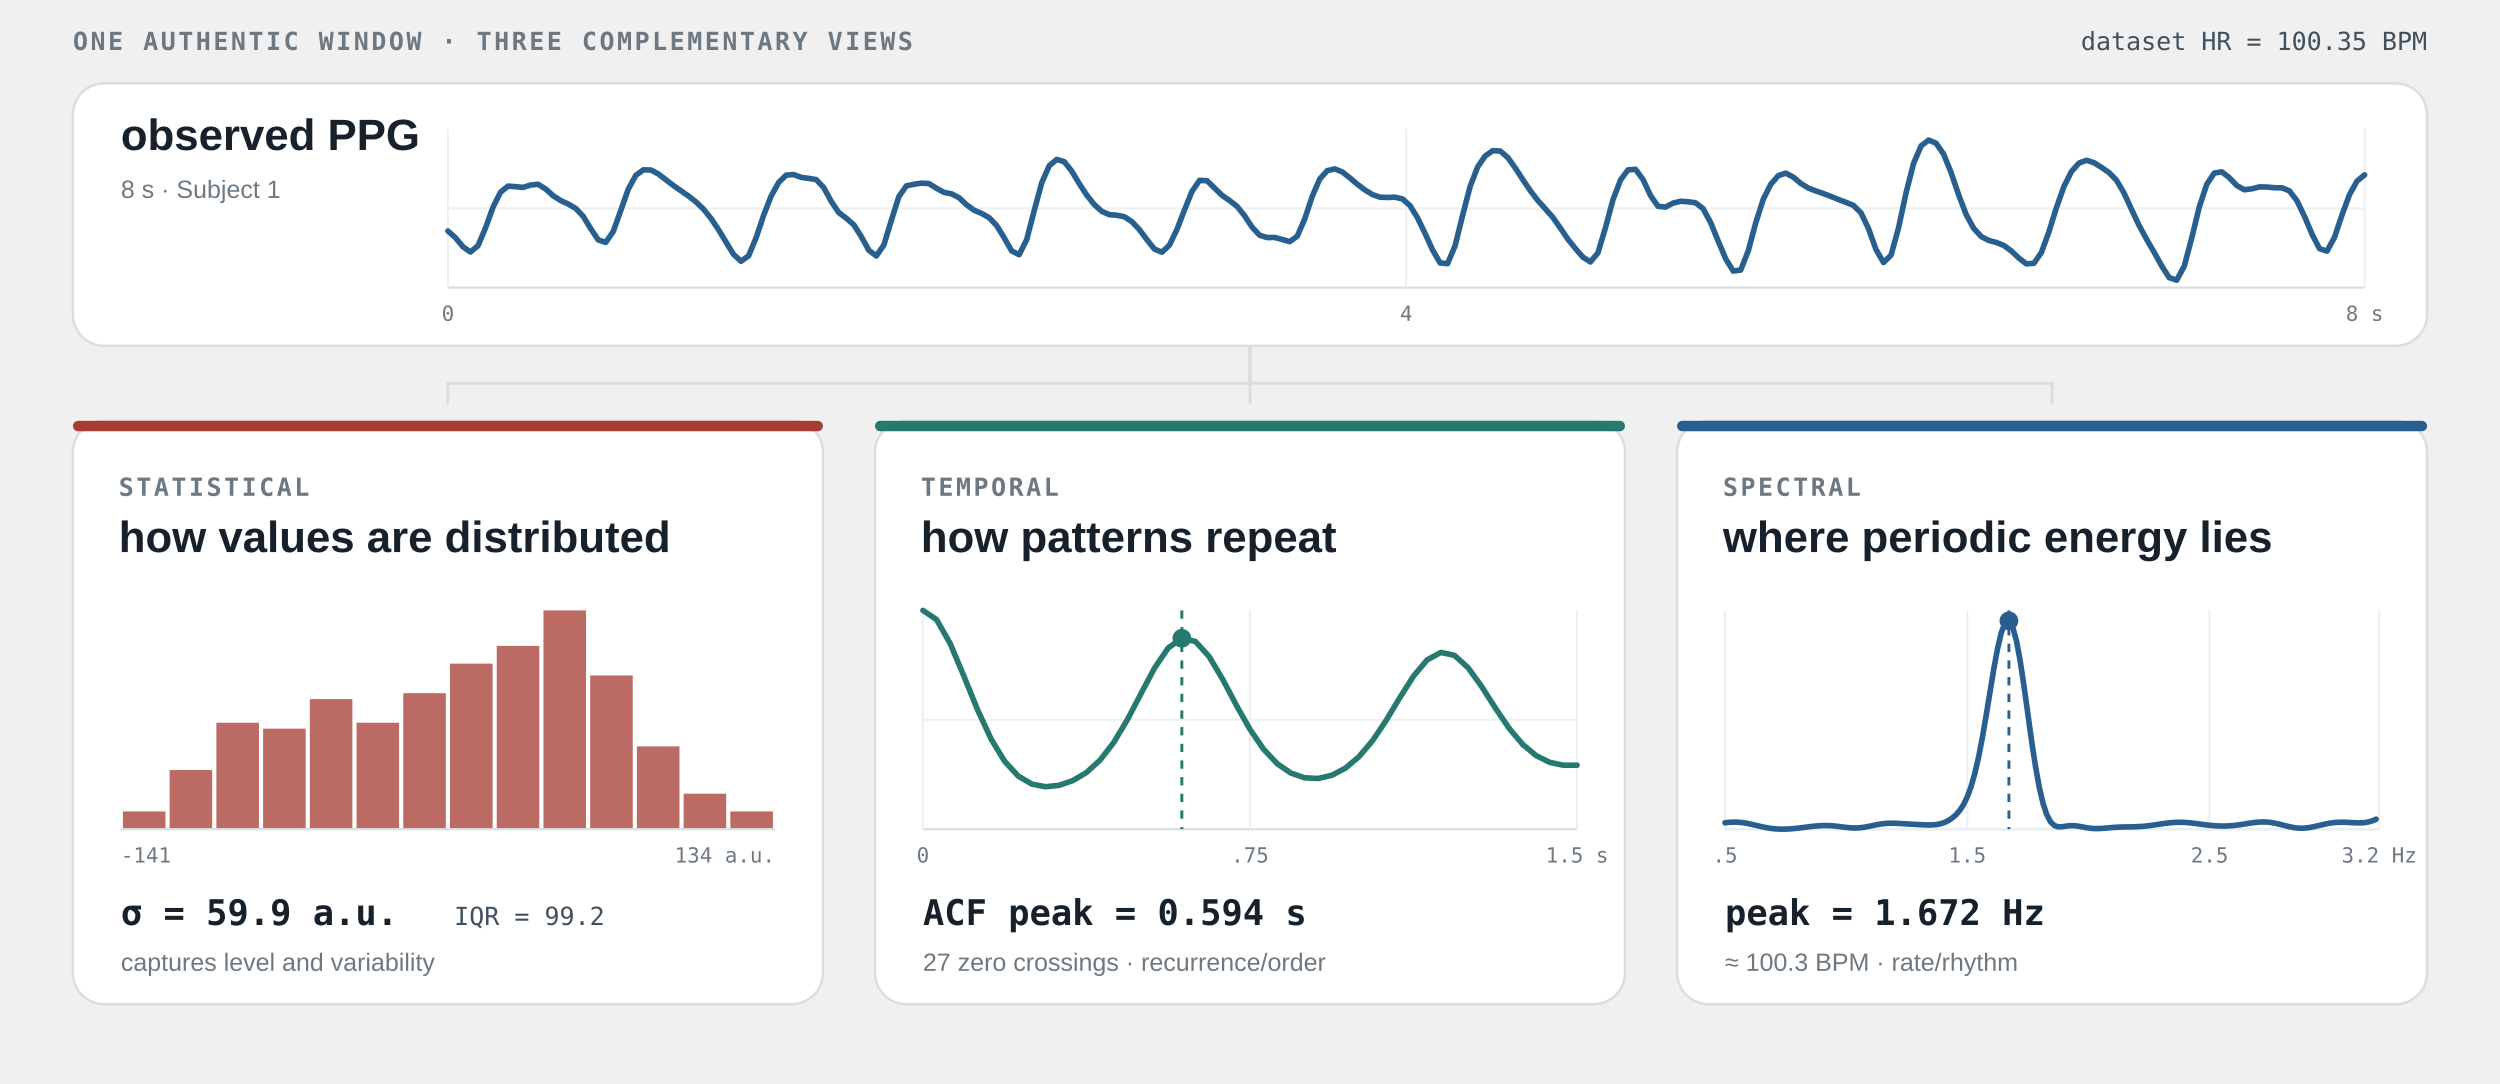
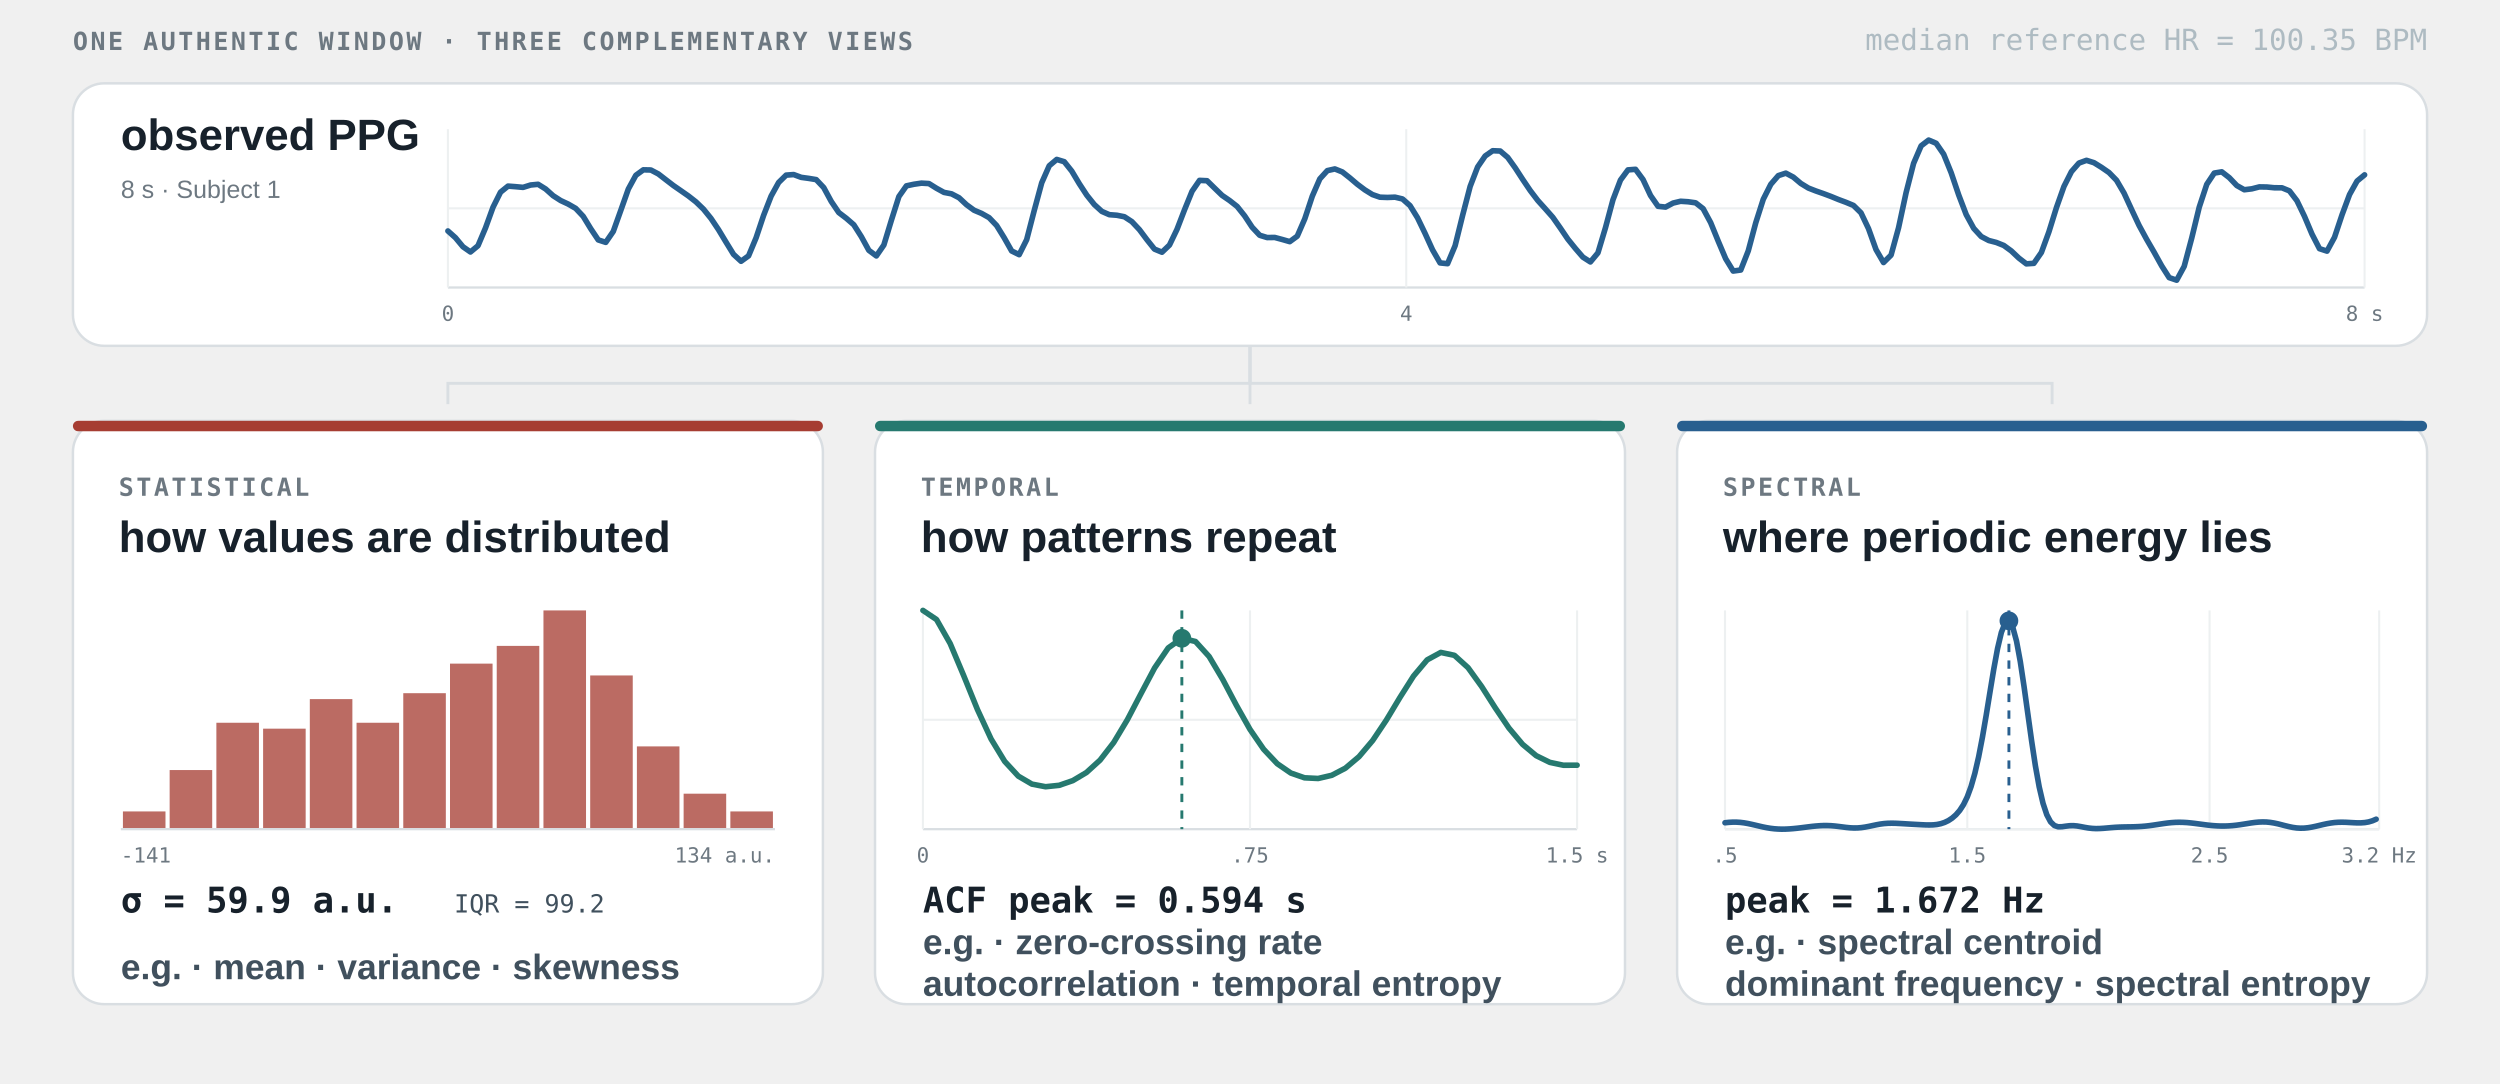
<svg xmlns="http://www.w3.org/2000/svg" width="1200" height="520" viewBox="0 0 1200 520">
  <style>
    .kicker{font:600 12px 'JetBrains Mono','SFMono-Regular',monospace;letter-spacing:1.2px;fill:#6D7881}
    .title{font:700 21px 'Work Sans','Avenir Next',Arial,sans-serif;fill:#17212B}
    .big{font:700 30px 'Work Sans','Avenir Next',Arial,sans-serif;fill:#17212B}
    .body{font:500 15px 'Work Sans','Avenir Next',Arial,sans-serif;fill:#40505D}
    .small{font:500 12px 'Work Sans','Avenir Next',Arial,sans-serif;fill:#6D7881}
+     .examples{font:700 17px 'Work Sans','Avenir Next',Arial,sans-serif;fill:#40505D}
+     .topnote{font:500 14px 'JetBrains Mono','SFMono-Regular',monospace;fill:#AEBBC2}
    .mono{font:500 12px 'JetBrains Mono','SFMono-Regular',monospace;fill:#40505D}
    .metric{font:700 17px 'JetBrains Mono','SFMono-Regular',monospace;fill:#17212B}
    .axis{font:500 10px 'JetBrains Mono','SFMono-Regular',monospace;fill:#6D7881}
    .card{fill:#FFFFFF;stroke:#D9DEE2;stroke-width:1.2}
    .grid{fill:none;stroke:#EDF0F1;stroke-width:1}
    .axisline{fill:none;stroke:#D9DEE2;stroke-width:1.1}
    .blue-line{fill:none;stroke:#285F8F;stroke-width:2.7;stroke-linecap:round;stroke-linejoin:round}
    .brick-line{fill:none;stroke:#A63D32;stroke-width:2.7;stroke-linecap:round;stroke-linejoin:round}
    .teal-line{fill:none;stroke:#26796F;stroke-width:2.7;stroke-linecap:round;stroke-linejoin:round}
    .gold-line{fill:none;stroke:#A36F24;stroke-width:2.7;stroke-linecap:round;stroke-linejoin:round}
  </style>
  <defs>
    <marker id="arrow-ink" markerWidth="8" markerHeight="8" refX="7" refY="4" orient="auto" markerUnits="strokeWidth">
      <path d="M0,0 L8,4 L0,8 Z" fill="#17212B" />
    </marker>
    <marker id="arrow-muted" markerWidth="8" markerHeight="8" refX="7" refY="4" orient="auto" markerUnits="strokeWidth">
      <path d="M0,0 L8,4 L0,8 Z" fill="#6D7881" />
    </marker>
  </defs>
  <text x="35.00" y="24.00" class="kicker" text-anchor="start">ONE AUTHENTIC WINDOW · THREE COMPLEMENTARY VIEWS</text>
-   <text x="1165.00" y="24.00" class="mono" text-anchor="end">dataset HR = 100.35 BPM</text>
+   <text x="1165.00" y="24.00" class="topnote" text-anchor="end">median reference HR = 100.35 BPM</text>
  <rect x="35" y="40" width="1130" height="126" rx="15" class="card" />
  <text x="58.00" y="72.00" class="title" text-anchor="start">observed PPG</text>
  <text x="58.00" y="95.00" class="small" text-anchor="start">8 s · Subject 1</text>
  <path d="M215.00,138.00H1135.00" class="axisline" />
  <path d="M215.00,62.00V138.00" class="grid" />
  <text x="215.00" y="154.00" class="axis" text-anchor="middle">0</text>
  <path d="M675.00,62.00V138.00" class="grid" />
  <text x="675.00" y="154.00" class="axis" text-anchor="middle">4</text>
  <path d="M1135.00,62.00V138.00" class="grid" />
  <text x="1135.00" y="154.00" class="axis" text-anchor="middle">8 s</text>
  <path d="M215.00,100.00H1135.00" class="grid" />
  <path d="M215.00,110.87 L218.61,114.09 L222.22,118.44 L225.82,120.95 L229.43,117.95 L233.04,109.41 L236.65,99.47 L240.25,92.25 L243.86,89.33 L247.47,89.61 L251.08,89.94 L254.69,88.81 L258.29,88.46 L261.90,90.71 L265.51,93.94 L269.12,96.26 L272.73,97.95 L276.33,100.02 L279.94,103.85 L283.55,109.76 L287.16,115.16 L290.76,116.33 L294.37,111.09 L297.98,100.98 L301.59,90.76 L305.20,84.14 L308.80,81.52 L312.41,81.60 L316.02,83.50 L319.63,86.29 L323.24,89.06 L326.84,91.55 L330.45,94.07 L334.06,96.90 L337.67,100.39 L341.27,104.84 L344.88,110.23 L348.49,116.22 L352.10,122.09 L355.71,125.41 L359.31,122.81 L362.92,114.16 L366.53,103.38 L370.14,94.12 L373.75,87.59 L377.35,84.06 L380.96,83.79 L384.57,85.13 L388.18,85.62 L391.78,86.22 L395.39,90.04 L399.00,96.69 L402.61,102.02 L406.22,104.77 L409.82,107.89 L413.43,113.57 L417.04,120.15 L420.65,122.84 L424.25,117.61 L427.86,105.72 L431.47,94.34 L435.08,89.21 L438.69,88.44 L442.29,87.91 L445.90,88.11 L449.51,90.37 L453.12,92.35 L456.73,93.04 L460.33,94.91 L463.94,98.28 L467.55,100.91 L471.16,102.44 L474.76,104.47 L478.37,108.23 L481.98,114.08 L485.59,120.46 L489.20,122.24 L492.80,115.05 L496.41,101.12 L500.02,87.76 L503.63,79.57 L507.24,76.53 L510.84,77.62 L514.45,82.14 L518.06,88.18 L521.67,93.70 L525.27,98.19 L528.88,101.47 L532.49,103.05 L536.10,103.32 L539.71,104.04 L543.31,106.39 L546.92,110.23 L550.53,115.05 L554.14,119.57 L557.75,121.06 L561.35,117.62 L564.96,110.09 L568.57,100.70 L572.18,91.82 L575.78,86.58 L579.39,86.75 L583.00,90.29 L586.61,93.79 L590.22,96.26 L593.82,99.09 L597.43,103.61 L601.04,109.08 L604.65,112.93 L608.25,114.03 L611.86,113.98 L615.47,114.95 L619.08,115.99 L622.69,113.35 L626.29,105.05 L629.90,94.16 L633.51,85.87 L637.12,81.90 L640.73,81.09 L644.33,82.54 L647.94,85.39 L651.55,88.46 L655.16,91.16 L658.76,93.39 L662.37,94.65 L665.98,94.78 L669.59,94.64 L673.20,95.50 L676.80,98.69 L680.41,104.54 L684.02,112.02 L687.63,119.94 L691.24,126.20 L694.84,126.56 L698.45,117.94 L702.06,103.35 L705.67,89.48 L709.27,80.14 L712.88,74.87 L716.49,72.35 L720.10,72.49 L723.71,75.57 L727.31,80.59 L730.92,86.15 L734.53,91.49 L738.14,96.23 L741.75,100.23 L745.35,104.31 L748.96,109.46 L752.57,114.79 L756.18,119.26 L759.78,123.42 L763.39,125.73 L767.00,121.39 L770.61,109.36 L774.22,95.90 L777.82,86.45 L781.43,81.55 L785.04,81.27 L788.65,86.17 L792.25,93.83 L795.86,99.03 L799.47,99.40 L803.08,97.47 L806.69,96.61 L810.29,96.84 L813.90,97.35 L817.51,100.17 L821.12,106.87 L824.73,115.71 L828.33,124.20 L831.94,130.11 L835.55,129.61 L839.16,120.43 L842.76,106.94 L846.37,95.64 L849.98,88.47 L853.59,84.30 L857.20,83.11 L860.80,85.02 L864.41,88.06 L868.02,90.26 L871.63,91.67 L875.24,92.93 L878.84,94.28 L882.45,95.76 L886.06,97.11 L889.67,98.61 L893.27,102.15 L896.88,109.73 L900.49,119.78 L904.10,126.01 L907.71,122.45 L911.31,109.32 L914.92,92.49 L918.53,78.40 L922.14,70.00 L925.75,67.24 L929.35,68.77 L932.96,74.02 L936.57,82.94 L940.18,93.59 L943.78,103.02 L947.39,109.61 L951.00,113.54 L954.61,115.44 L958.22,116.38 L961.82,117.82 L965.43,120.45 L969.04,123.87 L972.65,126.65 L976.25,126.40 L979.86,121.20 L983.47,111.31 L987.08,99.69 L990.69,89.51 L994.29,82.38 L997.90,78.27 L1001.51,76.96 L1005.12,78.10 L1008.73,80.34 L1012.33,82.83 L1015.94,86.54 L1019.55,92.71 L1023.16,100.56 L1026.76,108.21 L1030.37,114.85 L1033.98,121.08 L1037.59,127.59 L1041.20,133.26 L1044.80,134.49 L1048.41,127.86 L1052.02,114.30 L1055.63,99.45 L1059.24,88.49 L1062.84,83.08 L1066.45,82.48 L1070.06,85.28 L1073.67,89.06 L1077.27,91.08 L1080.88,90.64 L1084.49,89.71 L1088.10,89.77 L1091.71,90.13 L1095.31,90.14 L1098.92,91.61 L1102.53,96.34 L1106.14,103.82 L1109.75,112.37 L1113.35,119.36 L1116.96,120.54 L1120.57,113.90 L1124.18,103.10 L1127.78,93.39 L1131.39,86.91 L1135.00,83.93" class="blue-line" />
  <rect x="35" y="202" width="360" height="280" rx="15" class="card" />
  <rect x="35" y="202" width="360" height="5" rx="2.5" fill="#A63D32" />
  <text x="57.00" y="238.00" class="kicker" text-anchor="start">STATISTICAL</text>
  <text x="57.00" y="265.00" class="title" text-anchor="start">how values are distributed</text>
  <rect x="420" y="202" width="360" height="280" rx="15" class="card" />
  <rect x="420" y="202" width="360" height="5" rx="2.5" fill="#26796F" />
  <text x="442.00" y="238.00" class="kicker" text-anchor="start">TEMPORAL</text>
  <text x="442.00" y="265.00" class="title" text-anchor="start">how patterns repeat</text>
  <rect x="805" y="202" width="360" height="280" rx="15" class="card" />
  <rect x="805" y="202" width="360" height="5" rx="2.5" fill="#285F8F" />
  <text x="827.00" y="238.00" class="kicker" text-anchor="start">SPECTRAL</text>
  <text x="827.00" y="265.00" class="title" text-anchor="start">where periodic energy lies</text>
  <rect x="59.00" y="389.49" width="20.43" height="8.51" fill="#A63D32" fill-opacity=".76" />
  <rect x="81.43" y="369.62" width="20.43" height="28.38" fill="#A63D32" fill-opacity=".76" />
  <rect x="103.86" y="346.92" width="20.43" height="51.08" fill="#A63D32" fill-opacity=".76" />
  <rect x="126.29" y="349.76" width="20.43" height="48.24" fill="#A63D32" fill-opacity=".76" />
  <rect x="148.71" y="335.57" width="20.43" height="62.43" fill="#A63D32" fill-opacity=".76" />
  <rect x="171.14" y="346.92" width="20.43" height="51.08" fill="#A63D32" fill-opacity=".76" />
  <rect x="193.57" y="332.73" width="20.43" height="65.27" fill="#A63D32" fill-opacity=".76" />
  <rect x="216.00" y="318.54" width="20.43" height="79.46" fill="#A63D32" fill-opacity=".76" />
  <rect x="238.43" y="310.03" width="20.43" height="87.97" fill="#A63D32" fill-opacity=".76" />
  <rect x="260.86" y="293.00" width="20.43" height="105.00" fill="#A63D32" fill-opacity=".76" />
  <rect x="283.29" y="324.22" width="20.43" height="73.78" fill="#A63D32" fill-opacity=".76" />
  <rect x="305.71" y="358.27" width="20.43" height="39.73" fill="#A63D32" fill-opacity=".76" />
  <rect x="328.14" y="380.97" width="20.43" height="17.03" fill="#A63D32" fill-opacity=".76" />
  <rect x="350.57" y="389.49" width="20.43" height="8.51" fill="#A63D32" fill-opacity=".76" />
  <path d="M58,398H372" class="axisline" />
  <text x="58.00" y="414.00" class="axis" text-anchor="start">-141</text>
  <text x="372.00" y="414.00" class="axis" text-anchor="end">134 a.u.</text>
-   <text x="58.00" y="444.00" class="metric" text-anchor="start">σ = 59.9 a.u.</text>
-   <text x="218.00" y="444.00" class="mono" text-anchor="start">IQR = 99.2</text>
-   <text x="58.00" y="466.00" class="small" text-anchor="start">captures level and variability</text>
+   <text x="58.00" y="438.00" class="metric" text-anchor="start">σ = 59.9 a.u.</text>
+   <text x="218.00" y="438.00" class="mono" text-anchor="start">IQR = 99.2</text>
+   <text x="58.00" y="470.00" class="examples" text-anchor="start">e.g. · mean · variance · skewness</text>
  <path d="M443.00,398.00H757.00" class="axisline" />
  <path d="M443.00,293.00V398.00" class="grid" />
  <text x="443.00" y="414.00" class="axis" text-anchor="middle">0</text>
  <path d="M600.00,293.00V398.00" class="grid" />
  <text x="600.00" y="414.00" class="axis" text-anchor="middle">.75</text>
  <path d="M757.00,293.00V398.00" class="grid" />
  <text x="757.00" y="414.00" class="axis" text-anchor="middle">1.5 s</text>
  <path d="M443.00,345.50H757.00" class="grid" />
  <path d="M443.00,293.00 L449.54,297.38 L456.08,308.89 L462.62,324.42 L469.17,340.56 L475.71,354.70 L482.25,365.46 L488.79,372.55 L495.33,376.38 L501.88,377.63 L508.42,376.95 L514.96,374.69 L521.50,370.80 L528.04,364.85 L534.58,356.40 L541.12,345.49 L547.67,332.95 L554.21,320.62 L560.75,311.00 L567.29,306.38 L573.83,307.92 L580.38,315.13 L586.92,326.14 L593.46,338.52 L600.00,350.12 L606.54,359.63 L613.08,366.58 L619.62,371.07 L626.17,373.35 L632.71,373.67 L639.25,372.14 L645.79,368.72 L652.33,363.20 L658.88,355.45 L665.42,345.68 L671.96,334.81 L678.50,324.50 L685.04,316.73 L691.58,313.17 L698.12,314.56 L704.67,320.49 L711.21,329.56 L717.75,339.82 L724.29,349.47 L730.83,357.27 L737.38,362.73 L743.92,365.94 L750.46,367.32 L757.00,367.29" class="teal-line" />
  <path d="M567.29,293.00V398.00" stroke="#26796F" stroke-width="1.4" stroke-dasharray="4 4" />
  <circle cx="567.29" cy="306.38" r="4.5" fill="#26796F" />
-   <text x="443.00" y="444.00" class="metric" text-anchor="start">ACF peak = 0.594 s</text>
-   <text x="443.00" y="466.00" class="small" text-anchor="start">27 zero crossings · recurrence/order</text>
+   <text x="443.00" y="438.00" class="metric" text-anchor="start">ACF peak = 0.594 s</text>
+   <text x="443.00" y="458.00" class="examples" text-anchor="start">e.g. · zero-crossing rate</text>
+   <text x="443.00" y="478.00" class="examples" text-anchor="start">autocorrelation · temporal entropy</text>
  <path d="M828.00,398.00H1142.00" class="axisline" />
  <path d="M828.00,293.00V398.00" class="grid" />
  <text x="828.00" y="414.00" class="axis" text-anchor="middle">.5</text>
  <path d="M944.30,293.00V398.00" class="grid" />
  <text x="944.30" y="414.00" class="axis" text-anchor="middle">1.5</text>
  <path d="M1060.59,293.00V398.00" class="grid" />
  <text x="1060.59" y="414.00" class="axis" text-anchor="middle">2.5</text>
  <path d="M1142.00,293.00V398.00" class="grid" />
  <text x="1142.00" y="414.00" class="axis" text-anchor="middle">3.2 Hz</text>
  <path d="M828.00,398.00H1142.00" class="grid" />
  <path d="M828.00,394.92 L829.82,394.73 L831.63,394.63 L833.45,394.63 L835.27,394.74 L837.09,394.96 L838.90,395.27 L840.72,395.66 L842.54,396.08 L844.35,396.51 L846.17,396.93 L847.99,397.29 L849.81,397.59 L851.62,397.81 L853.44,397.94 L855.26,398.00 L857.07,397.97 L858.89,397.88 L860.71,397.74 L862.53,397.56 L864.34,397.35 L866.16,397.12 L867.98,396.89 L869.79,396.67 L871.61,396.49 L873.43,396.35 L875.25,396.27 L877.06,396.27 L878.88,396.34 L880.70,396.49 L882.51,396.70 L884.33,396.93 L886.15,397.16 L887.97,397.34 L889.78,397.43 L891.60,397.41 L893.42,397.26 L895.23,397.00 L897.05,396.66 L898.87,396.27 L900.69,395.89 L902.50,395.56 L904.32,395.32 L906.14,395.18 L907.95,395.14 L909.77,395.17 L911.59,395.26 L913.41,395.36 L915.22,395.47 L917.04,395.58 L918.86,395.68 L920.67,395.78 L922.49,395.88 L924.31,395.96 L926.12,395.99 L927.94,395.94 L929.76,395.75 L931.58,395.37 L933.39,394.77 L935.21,393.90 L937.03,392.70 L938.84,391.12 L940.66,389.02 L942.48,386.22 L944.30,382.48 L946.11,377.55 L947.93,371.19 L949.75,363.29 L951.56,353.89 L953.38,343.32 L955.20,332.12 L957.02,321.12 L958.83,311.27 L960.65,303.58 L962.47,298.95 L964.28,298.00 L966.10,300.98 L967.92,307.69 L969.74,317.55 L971.55,329.59 L973.37,342.70 L975.19,355.73 L977.00,367.66 L978.82,377.74 L980.64,385.57 L982.46,391.08 L984.27,394.50 L986.09,396.25 L987.91,396.87 L989.72,396.83 L991.54,396.57 L993.36,396.35 L995.18,396.31 L996.99,396.47 L998.81,396.78 L1000.63,397.13 L1002.44,397.44 L1004.26,397.64 L1006.08,397.73 L1007.90,397.69 L1009.71,397.58 L1011.53,397.42 L1013.35,397.26 L1015.16,397.12 L1016.98,397.02 L1018.80,396.96 L1020.62,396.92 L1022.43,396.90 L1024.25,396.86 L1026.07,396.79 L1027.88,396.69 L1029.70,396.54 L1031.52,396.34 L1033.34,396.09 L1035.15,395.82 L1036.97,395.54 L1038.79,395.27 L1040.60,395.03 L1042.42,394.85 L1044.24,394.73 L1046.06,394.69 L1047.87,394.73 L1049.69,394.83 L1051.51,395.00 L1053.32,395.21 L1055.14,395.45 L1056.96,395.69 L1058.78,395.93 L1060.59,396.14 L1062.41,396.31 L1064.23,396.43 L1066.04,396.50 L1067.86,396.50 L1069.68,396.43 L1071.50,396.30 L1073.31,396.11 L1075.13,395.87 L1076.95,395.59 L1078.76,395.30 L1080.58,395.01 L1082.40,394.77 L1084.22,394.60 L1086.03,394.53 L1087.85,394.57 L1089.67,394.75 L1091.48,395.04 L1093.30,395.42 L1095.12,395.88 L1096.94,396.35 L1098.75,396.79 L1100.57,397.16 L1102.39,397.42 L1104.20,397.53 L1106.02,397.49 L1107.84,397.31 L1109.66,397.01 L1111.47,396.63 L1113.29,396.20 L1115.11,395.77 L1116.92,395.38 L1118.74,395.06 L1120.56,394.82 L1122.38,394.69 L1124.19,394.66 L1126.01,394.70 L1127.83,394.80 L1129.64,394.90 L1131.46,394.98 L1133.28,394.97 L1135.09,394.84 L1136.91,394.53 L1138.73,394.00 L1140.55,393.22" class="blue-line" />
  <path d="M964.28,293.00V398.00" stroke="#285F8F" stroke-width="1.4" stroke-dasharray="4 4" />
  <circle cx="964.28" cy="298.00" r="4.5" fill="#285F8F" />
-   <text x="828.00" y="444.00" class="metric" text-anchor="start">peak = 1.672 Hz</text>
-   <text x="828.00" y="466.00" class="small" text-anchor="start">≈ 100.3 BPM · rate/rhythm</text>
+   <text x="828.00" y="438.00" class="metric" text-anchor="start">peak = 1.672 Hz</text>
+   <text x="828.00" y="458.00" class="examples" text-anchor="start">e.g. · spectral centroid</text>
+   <text x="828.00" y="478.00" class="examples" text-anchor="start">dominant frequency · spectral entropy</text>
  <path d="M600,166 V184 H215 V194" fill="none" stroke="#D9DEE2" stroke-width="1.4" />
  <path d="M600,166 V184 H600 V194" fill="none" stroke="#D9DEE2" stroke-width="1.4" />
  <path d="M600,166 V184 H985 V194" fill="none" stroke="#D9DEE2" stroke-width="1.4" />
</svg>
